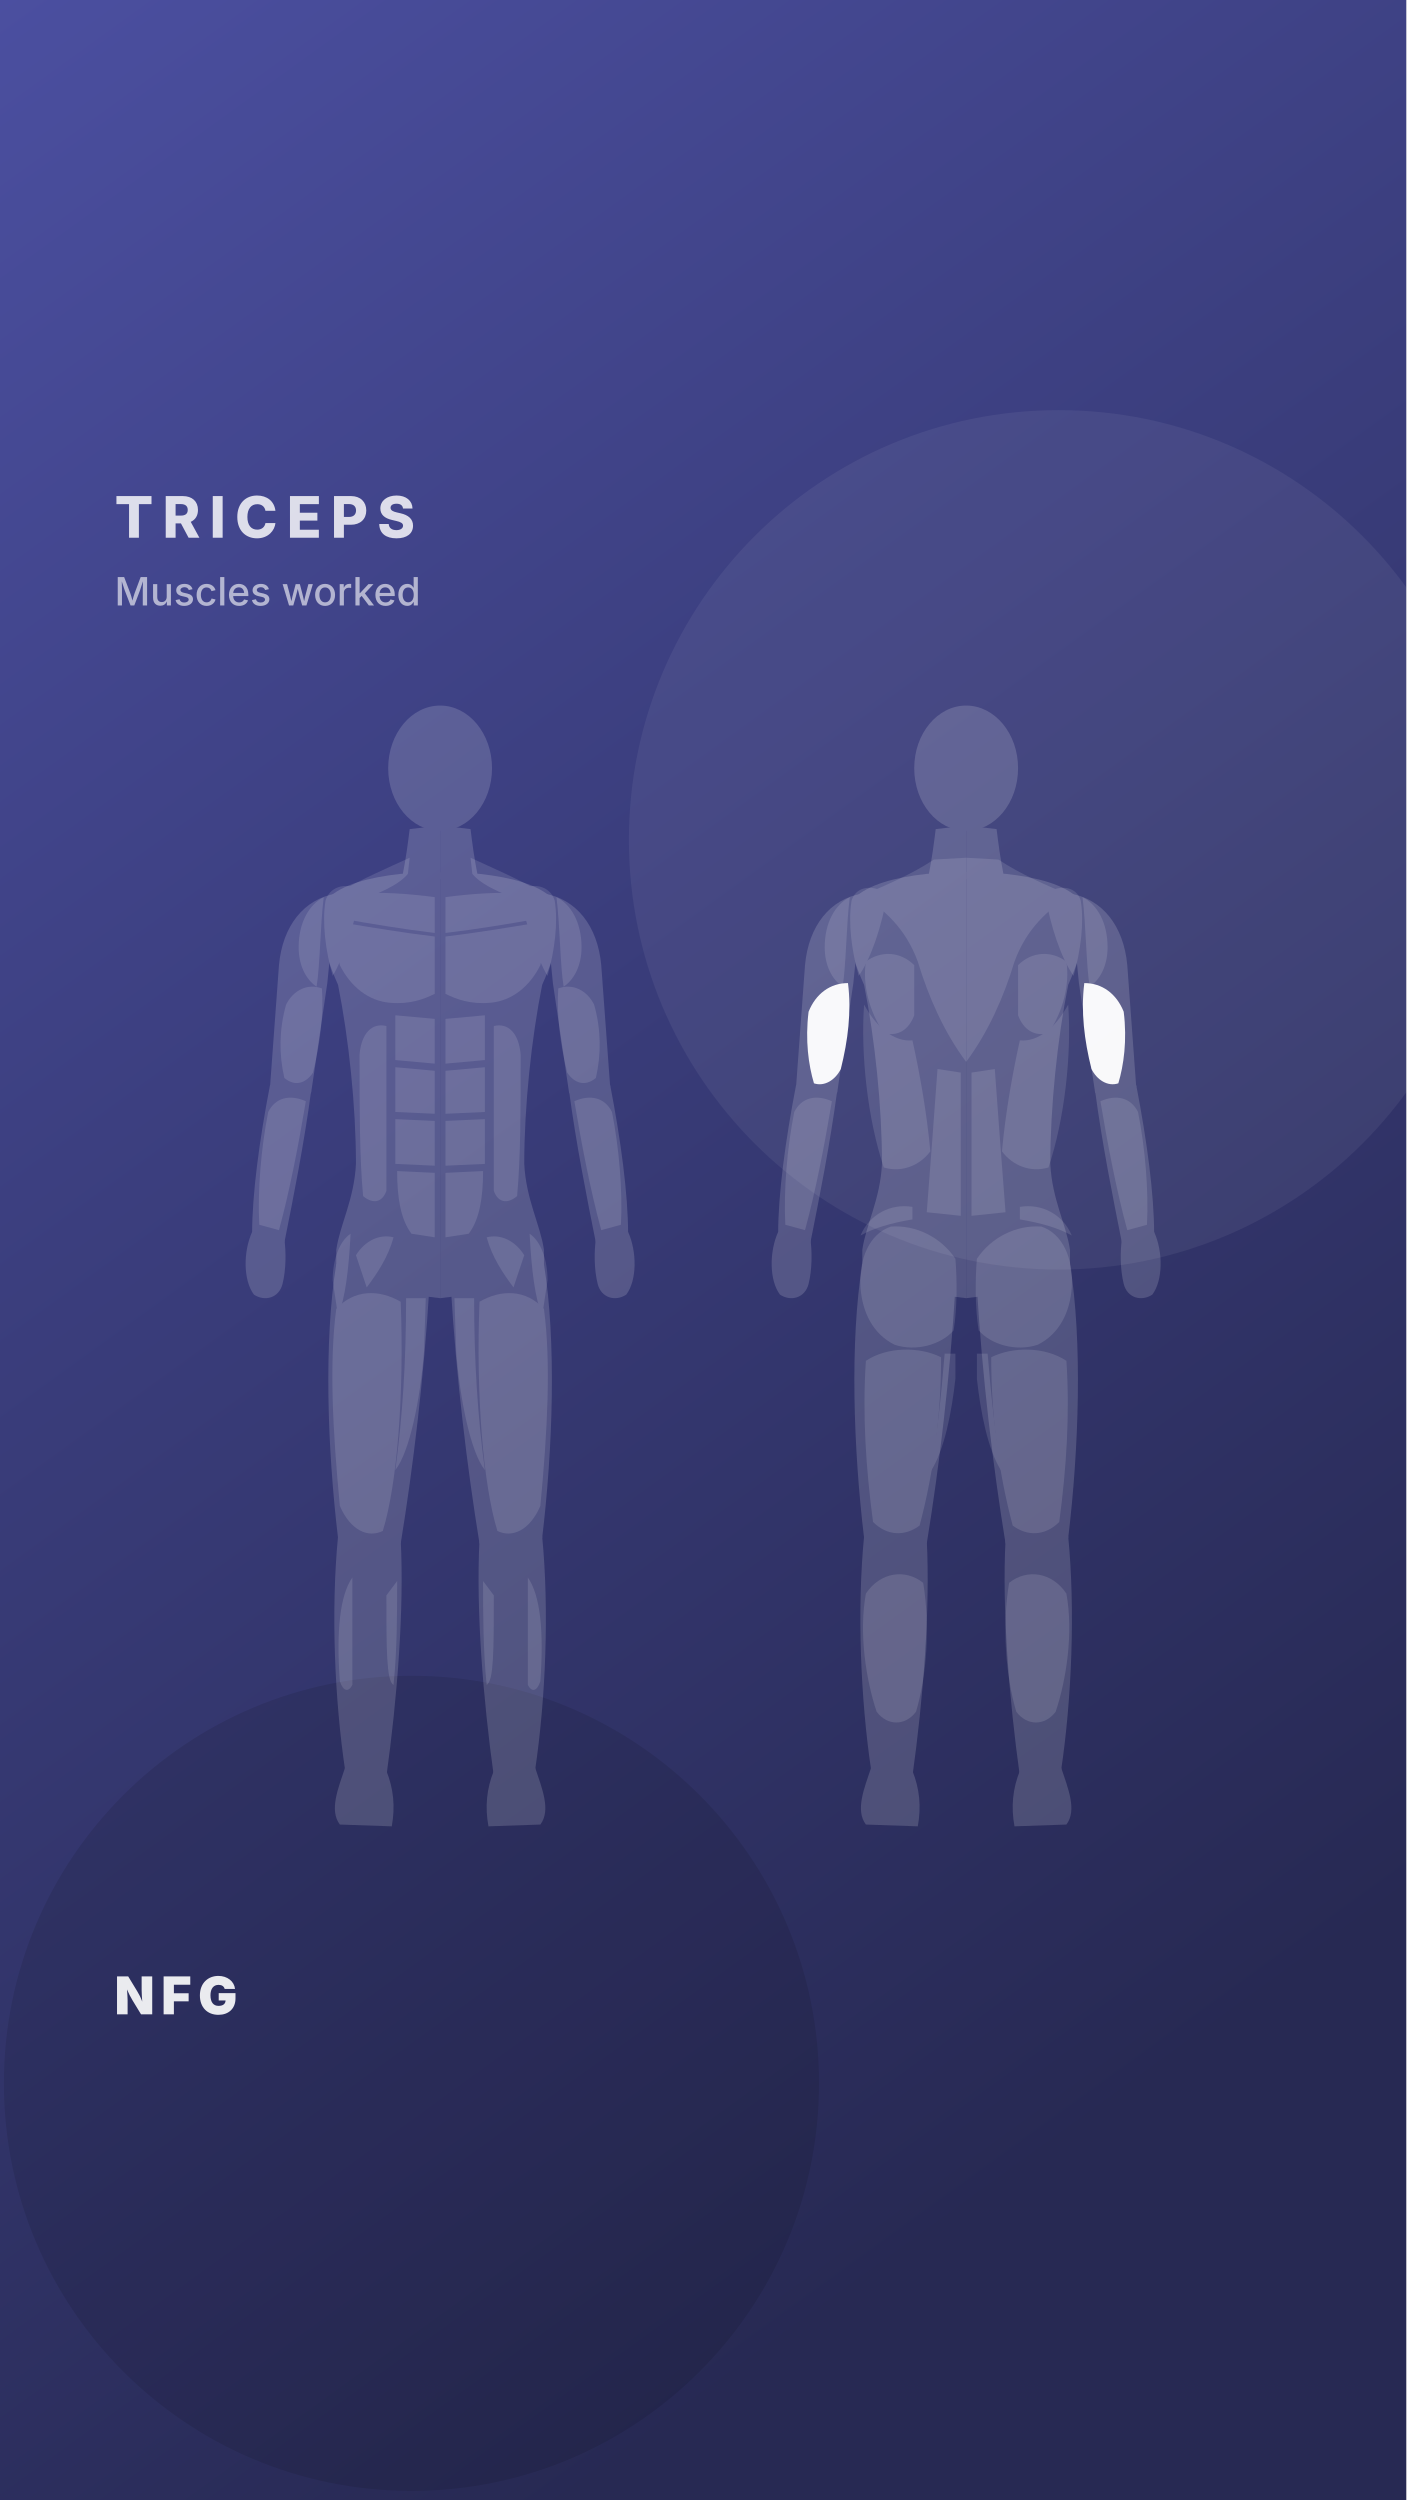
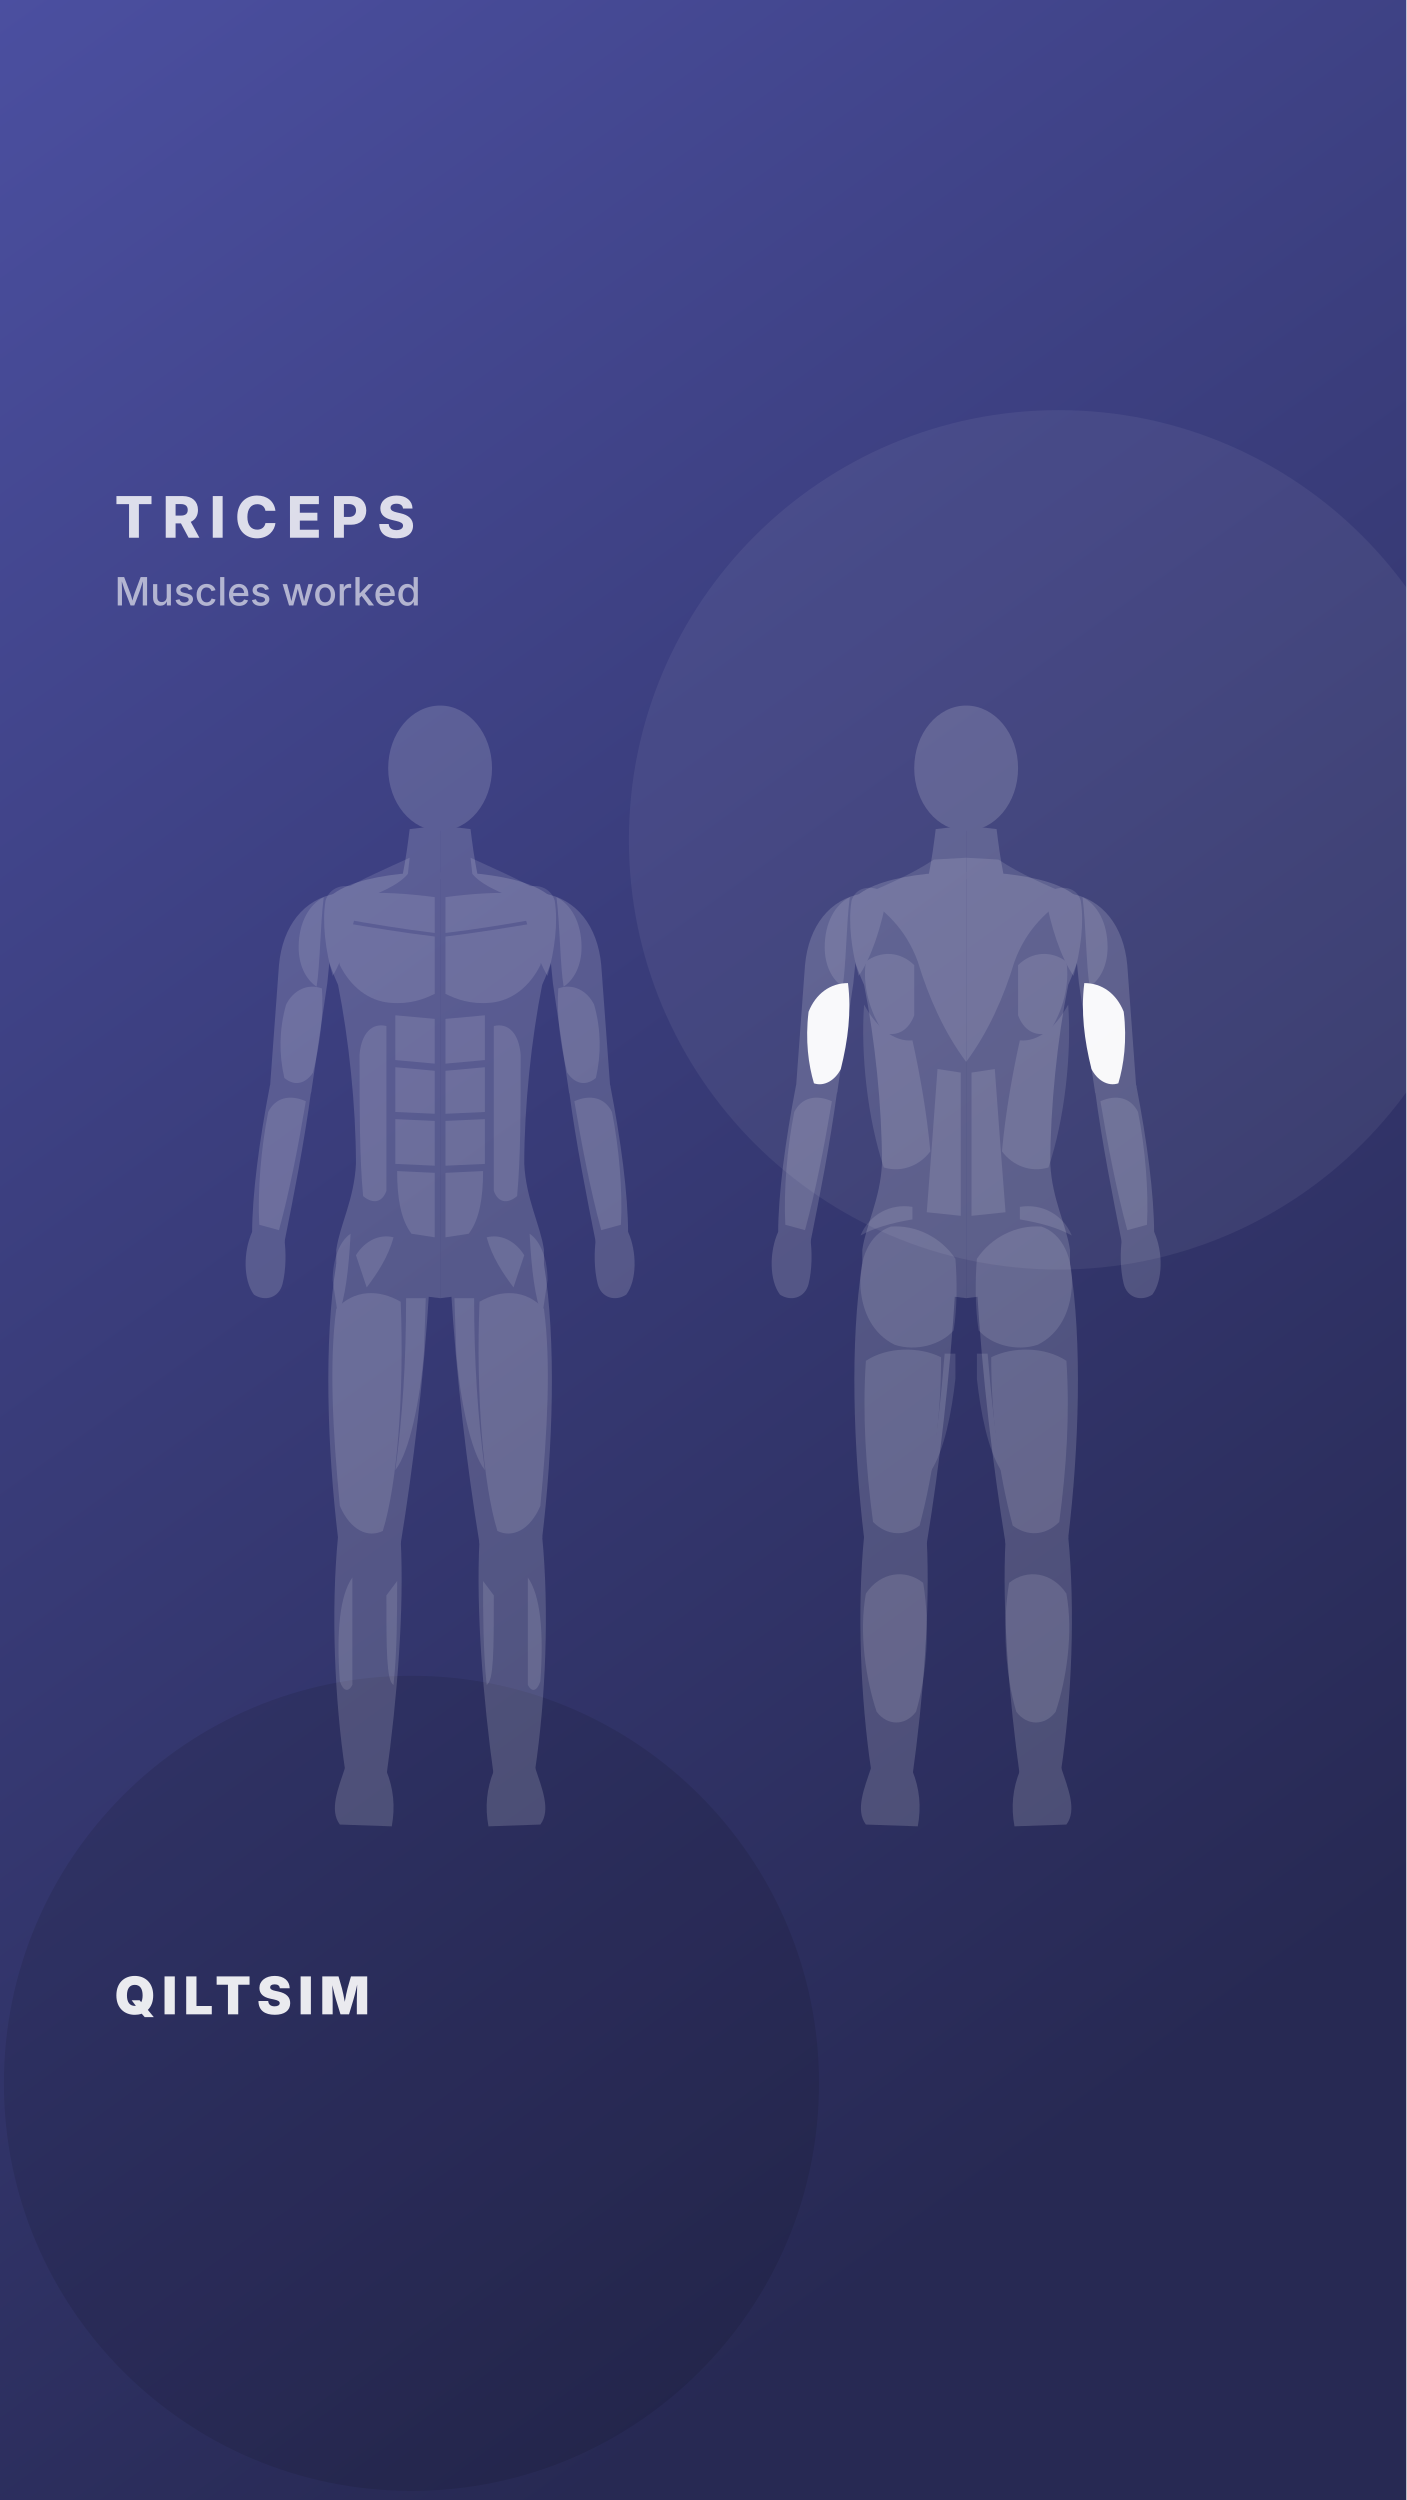
<svg xmlns="http://www.w3.org/2000/svg" viewBox="0 0 1080 1920" width="1080" height="1920" role="img" aria-label="Overhead Dumbbell Extension: muscles worked">
  <defs>
    <linearGradient id="bg" x1="0" y1="0" x2="0.4" y2="1">
      <stop offset="0" stop-color="#4B4FA0" />
      <stop offset="1" stop-color="#272953" />
    </linearGradient>
  </defs>
  <rect width="1080" height="1920" fill="url(#bg)" />
  <circle cx="813" cy="645" r="330" fill="#FFFFFF" fill-opacity="0.06" />
  <circle cx="316" cy="1600" r="313" fill="#000000" fill-opacity="0.10" />
  <g transform="translate(338.0,535.0) scale(1.375)">
    <g opacity="0.16">
      <ellipse cx="0" cy="40" rx="29" ry="35" fill="#FFFFFF" />
      <path d="M0,72 L17,74 C18,82 19,90 21,100 L0,102 Z" fill="#FFFFFF" />
      <path d="M0,72 L17,74 C18,82 19,90 21,100 L0,102 Z" fill="#FFFFFF" transform="scale(-1,1)" />
      <path d="M0,98 L22,99 C40,101 55,105 63,113 C70,121 66,141 57,161 C51,191 47,229 47,261 C48,281 56,295 58,309 L58,322 C40,330 18,334 0,336 Z" fill="#FFFFFF" />
      <path d="M0,98 L22,99 C40,101 55,105 63,113 C70,121 66,141 57,161 C51,191 47,229 47,261 C48,281 56,295 58,309 L58,322 C40,330 18,334 0,336 Z" fill="#FFFFFF" transform="scale(-1,1)" />
      <path d="M58,110 C76,113 88,128 90,150 L95,218 C91,227 77,229 72,221 L63,160 Z" fill="#FFFFFF" />
      <path d="M58,110 C76,113 88,128 90,150 L95,218 C91,227 77,229 72,221 L63,160 Z" fill="#FFFFFF" transform="scale(-1,1)" />
      <path d="M72,220 L95,217 C101,248 105,278 105,300 L87,305 C82,280 76,250 72,220 Z" fill="#FFFFFF" />
      <path d="M72,220 L95,217 C101,248 105,278 105,300 L87,305 C82,280 76,250 72,220 Z" fill="#FFFFFF" transform="scale(-1,1)" />
      <path d="M87,303 L105,299 C110,310 110,326 104,334 C98,338 90,336 88,328 C86,320 86,310 87,303 Z" fill="#FFFFFF" />
      <path d="M87,303 L105,299 C110,310 110,326 104,334 C98,338 90,336 88,328 C86,320 86,310 87,303 Z" fill="#FFFFFF" transform="scale(-1,1)" />
      <path d="M6,330 L58,317 C65,360 63,420 57,470 L22,473 C15,430 9,380 6,330 Z" fill="#FFFFFF" />
      <path d="M6,330 L58,317 C65,360 63,420 57,470 L22,473 C15,430 9,380 6,330 Z" fill="#FFFFFF" transform="scale(-1,1)" />
      <path d="M22,471 L57,469 C61,510 59,560 53,600 L30,603 C24,560 20,510 22,471 Z" fill="#FFFFFF" />
      <path d="M22,471 L57,469 C61,510 59,560 53,600 L30,603 C24,560 20,510 22,471 Z" fill="#FFFFFF" transform="scale(-1,1)" />
      <path d="M30,600 L53,598 C57,610 62,622 56,630 L27,631 C25,620 26,610 30,600 Z" fill="#FFFFFF" />
      <path d="M30,600 L53,598 C57,610 62,622 56,630 L27,631 C25,620 26,610 30,600 Z" fill="#FFFFFF" transform="scale(-1,1)" />
    </g>
    <g opacity="0.12">
      <path d="M17,90 C30,96 44,102 56,109 L40,112 C30,108 22,104 18,99 Z" fill="#FFFFFF" />
      <path d="M17,90 C30,96 44,102 56,109 L40,112 C30,108 22,104 18,99 Z" fill="#FFFFFF" transform="scale(-1,1)" />
      <path d="M44,108 C54,103 62,107 64,114 C66,126 64,142 60,156 C54,146 48,128 44,108 Z" fill="#FFFFFF" />
      <path d="M44,108 C54,103 62,107 64,114 C66,126 64,142 60,156 C54,146 48,128 44,108 Z" fill="#FFFFFF" transform="scale(-1,1)" />
      <path d="M65,112 C73,116 79,126 79,140 C79,150 75,158 69,162 C67,150 67,128 65,112 Z" fill="#FFFFFF" />
      <path d="M65,112 C73,116 79,126 79,140 C79,150 75,158 69,162 C67,150 67,128 65,112 Z" fill="#FFFFFF" transform="scale(-1,1)" />
      <path d="M3,134 C20,132 38,129 56,126 C58,134 58,142 56,150 C50,162 40,170 28,171 C17,172 9,169 3,166 Z" fill="#FFFFFF" />
      <path d="M3,134 C20,132 38,129 56,126 C58,134 58,142 56,150 C50,162 40,170 28,171 C17,172 9,169 3,166 Z" fill="#FFFFFF" transform="scale(-1,1)" />
      <path d="M3,112 C18,110 34,109 46,110 C51,114 54,119 55,124 C38,127 20,130 3,132 Z" fill="#FFFFFF" />
      <path d="M3,112 C18,110 34,109 46,110 C51,114 54,119 55,124 C38,127 20,130 3,132 Z" fill="#FFFFFF" transform="scale(-1,1)" />
      <path d="M66,163 C74,160 82,164 86,172 C90,186 90,200 87,213 C81,218 75,216 71,210 C67,194 65,177 66,163 Z" fill="#FFFFFF" />
      <path d="M66,163 C74,160 82,164 86,172 C90,186 90,200 87,213 C81,218 75,216 71,210 C67,194 65,177 66,163 Z" fill="#FFFFFF" transform="scale(-1,1)" />
      <path d="M75,226 C84,222 92,224 96,232 C100,252 102,276 101,295 L90,298 C84,276 79,250 75,226 Z" fill="#FFFFFF" />
      <path d="M75,226 C84,222 92,224 96,232 C100,252 102,276 101,295 L90,298 C84,276 79,250 75,226 Z" fill="#FFFFFF" transform="scale(-1,1)" />
      <path d="M3,180 L25,178 L25,203 L3,205 Z" fill="#FFFFFF" />
      <path d="M3,180 L25,178 L25,203 L3,205 Z" fill="#FFFFFF" transform="scale(-1,1)" />
      <path d="M3,209 L25,207 L25,232 L3,233 Z" fill="#FFFFFF" />
      <path d="M3,209 L25,207 L25,232 L3,233 Z" fill="#FFFFFF" transform="scale(-1,1)" />
      <path d="M3,237 L25,236 L25,261 L3,262 Z" fill="#FFFFFF" />
      <path d="M3,237 L25,236 L25,261 L3,262 Z" fill="#FFFFFF" transform="scale(-1,1)" />
      <path d="M3,266 L24,265 C24,280 22,292 16,300 L3,302 Z" fill="#FFFFFF" />
      <path d="M3,266 L24,265 C24,280 22,292 16,300 L3,302 Z" fill="#FFFFFF" transform="scale(-1,1)" />
      <path d="M30,184 C38,182 44,188 45,200 C45,230 45,258 43,279 C37,284 32,282 30,276 C30,246 30,214 30,184 Z" fill="#FFFFFF" />
      <path d="M30,184 C38,182 44,188 45,200 C45,230 45,258 43,279 C37,284 32,282 30,276 C30,246 30,214 30,184 Z" fill="#FFFFFF" transform="scale(-1,1)" />
      <path d="M26,302 C34,300 42,304 47,312 L41,330 C35,322 29,313 26,302 Z" fill="#FFFFFF" />
      <path d="M26,302 C34,300 42,304 47,312 L41,330 C35,322 29,313 26,302 Z" fill="#FFFFFF" transform="scale(-1,1)" />
      <path d="M50,300 C56,304 60,314 60,326 L57,346 C53,336 51,320 50,300 Z" fill="#FFFFFF" />
      <path d="M50,300 C56,304 60,314 60,326 L57,346 C53,336 51,320 50,300 Z" fill="#FFFFFF" transform="scale(-1,1)" />
      <path d="M22,338 C34,331 48,331 58,342 C62,372 60,410 56,452 C50,466 40,470 32,466 C24,440 20,390 22,338 Z" fill="#FFFFFF" />
      <path d="M22,338 C34,331 48,331 58,342 C62,372 60,410 56,452 C50,466 40,470 32,466 C24,440 20,390 22,338 Z" fill="#FFFFFF" transform="scale(-1,1)" />
      <path d="M8,336 L19,336 C19,372 21,402 25,432 C17,422 11,392 9,366 Z" fill="#FFFFFF" />
      <path d="M8,336 L19,336 C19,372 21,402 25,432 C17,422 11,392 9,366 Z" fill="#FFFFFF" transform="scale(-1,1)" />
      <path d="M49,492 C56,502 58,522 56,550 C54,556 51,556 49,552 C49,530 49,512 49,492 Z" fill="#FFFFFF" />
      <path d="M49,492 C56,502 58,522 56,550 C54,556 51,556 49,552 C49,530 49,512 49,492 Z" fill="#FFFFFF" transform="scale(-1,1)" />
      <path d="M24,494 C24,512 24,532 26,552 C30,550 30,532 30,502 Z" fill="#FFFFFF" />
      <path d="M24,494 C24,512 24,532 26,552 C30,550 30,532 30,502 Z" fill="#FFFFFF" transform="scale(-1,1)" />
    </g>
  </g>
  <g transform="translate(742.0,535.0) scale(1.375)">
    <g opacity="0.16">
      <ellipse cx="0" cy="40" rx="29" ry="35" fill="#FFFFFF" />
      <path d="M0,72 L17,74 C18,82 19,90 21,100 L0,102 Z" fill="#FFFFFF" />
      <path d="M0,72 L17,74 C18,82 19,90 21,100 L0,102 Z" fill="#FFFFFF" transform="scale(-1,1)" />
      <path d="M0,98 L22,99 C40,101 55,105 63,113 C70,121 66,141 57,161 C51,191 47,229 47,261 C48,281 56,295 58,309 L58,322 C40,330 18,334 0,336 Z" fill="#FFFFFF" />
      <path d="M0,98 L22,99 C40,101 55,105 63,113 C70,121 66,141 57,161 C51,191 47,229 47,261 C48,281 56,295 58,309 L58,322 C40,330 18,334 0,336 Z" fill="#FFFFFF" transform="scale(-1,1)" />
      <path d="M58,110 C76,113 88,128 90,150 L95,218 C91,227 77,229 72,221 L63,160 Z" fill="#FFFFFF" />
      <path d="M58,110 C76,113 88,128 90,150 L95,218 C91,227 77,229 72,221 L63,160 Z" fill="#FFFFFF" transform="scale(-1,1)" />
      <path d="M72,220 L95,217 C101,248 105,278 105,300 L87,305 C82,280 76,250 72,220 Z" fill="#FFFFFF" />
      <path d="M72,220 L95,217 C101,248 105,278 105,300 L87,305 C82,280 76,250 72,220 Z" fill="#FFFFFF" transform="scale(-1,1)" />
      <path d="M87,303 L105,299 C110,310 110,326 104,334 C98,338 90,336 88,328 C86,320 86,310 87,303 Z" fill="#FFFFFF" />
      <path d="M87,303 L105,299 C110,310 110,326 104,334 C98,338 90,336 88,328 C86,320 86,310 87,303 Z" fill="#FFFFFF" transform="scale(-1,1)" />
      <path d="M6,330 L58,317 C65,360 63,420 57,470 L22,473 C15,430 9,380 6,330 Z" fill="#FFFFFF" />
      <path d="M6,330 L58,317 C65,360 63,420 57,470 L22,473 C15,430 9,380 6,330 Z" fill="#FFFFFF" transform="scale(-1,1)" />
      <path d="M22,471 L57,469 C61,510 59,560 53,600 L30,603 C24,560 20,510 22,471 Z" fill="#FFFFFF" />
      <path d="M22,471 L57,469 C61,510 59,560 53,600 L30,603 C24,560 20,510 22,471 Z" fill="#FFFFFF" transform="scale(-1,1)" />
      <path d="M30,600 L53,598 C57,610 62,622 56,630 L27,631 C25,620 26,610 30,600 Z" fill="#FFFFFF" />
      <path d="M30,600 L53,598 C57,610 62,622 56,630 L27,631 C25,620 26,610 30,600 Z" fill="#FFFFFF" transform="scale(-1,1)" />
    </g>
    <g opacity="0.12">
      <path d="M0,90 L18,91 C30,99 44,105 58,111 C46,119 34,129 27,148 C21,168 12,188 0,204 Z" fill="#FFFFFF" />
      <path d="M0,90 L18,91 C30,99 44,105 58,111 C46,119 34,129 27,148 C21,168 12,188 0,204 Z" fill="#FFFFFF" transform="scale(-1,1)" />
      <path d="M44,110 C54,104 62,107 64,114 C66,126 64,142 60,156 C53,146 47,128 44,110 Z" fill="#FFFFFF" />
      <path d="M44,110 C54,104 62,107 64,114 C66,126 64,142 60,156 C53,146 47,128 44,110 Z" fill="#FFFFFF" transform="scale(-1,1)" />
      <path d="M65,112 C73,116 79,126 79,140 C79,150 75,158 69,162 C67,150 67,128 65,112 Z" fill="#FFFFFF" />
      <path d="M65,112 C73,116 79,126 79,140 C79,150 75,158 69,162 C67,150 67,128 65,112 Z" fill="#FFFFFF" transform="scale(-1,1)" />
      <path d="M29,150 C37,142 48,142 56,148 C58,161 54,176 46,188 C38,190 32,186 29,178 Z" fill="#FFFFFF" />
      <path d="M29,150 C37,142 48,142 56,148 C58,161 54,176 46,188 C38,190 32,186 29,178 Z" fill="#FFFFFF" transform="scale(-1,1)" />
      <path d="M30,192 C40,193 50,185 57,172 C59,200 55,236 46,263 C36,266 26,262 20,254 C22,232 26,210 30,192 Z" fill="#FFFFFF" />
      <path d="M30,192 C40,193 50,185 57,172 C59,200 55,236 46,263 C36,266 26,262 20,254 C22,232 26,210 30,192 Z" fill="#FFFFFF" transform="scale(-1,1)" />
      <path d="M3,210 L16,208 C18,236 20,262 22,288 L3,290 Z" fill="#FFFFFF" />
      <path d="M3,210 L16,208 C18,236 20,262 22,288 L3,290 Z" fill="#FFFFFF" transform="scale(-1,1)" />
      <path d="M75,226 C84,222 92,224 96,232 C100,252 102,276 101,295 L90,298 C84,276 79,250 75,226 Z" fill="#FFFFFF" />
      <path d="M75,226 C84,222 92,224 96,232 C100,252 102,276 101,295 L90,298 C84,276 79,250 75,226 Z" fill="#FFFFFF" transform="scale(-1,1)" />
      <path d="M30,285 C42,283 54,289 59,301 C52,297 42,294 30,292 Z" fill="#FFFFFF" />
      <path d="M30,285 C42,283 54,289 59,301 C52,297 42,294 30,292 Z" fill="#FFFFFF" transform="scale(-1,1)" />
      <path d="M6,314 C14,302 28,295 42,296 C54,300 60,314 59,330 C58,344 52,356 40,362 C28,366 14,362 7,354 C5,342 5,326 6,314 Z" fill="#FFFFFF" />
      <path d="M6,314 C14,302 28,295 42,296 C54,300 60,314 59,330 C58,344 52,356 40,362 C28,366 14,362 7,354 C5,342 5,326 6,314 Z" fill="#FFFFFF" transform="scale(-1,1)" />
      <path d="M14,369 C26,363 44,363 56,371 C58,401 56,431 52,461 C44,469 34,469 26,463 C18,433 14,401 14,369 Z" fill="#FFFFFF" />
      <path d="M14,369 C26,363 44,363 56,371 C58,401 56,431 52,461 C44,469 34,469 26,463 C18,433 14,401 14,369 Z" fill="#FFFFFF" transform="scale(-1,1)" />
      <path d="M6,367 L12,367 C14,391 16,411 20,433 C12,421 8,399 6,381 Z" fill="#FFFFFF" />
      <path d="M6,367 L12,367 C14,391 16,411 20,433 C12,421 8,399 6,381 Z" fill="#FFFFFF" transform="scale(-1,1)" />
      <path d="M24,495 C34,487 48,489 56,501 C60,523 56,549 50,567 C44,575 34,575 28,567 C22,547 20,519 24,495 Z" fill="#FFFFFF" />
      <path d="M24,495 C34,487 48,489 56,501 C60,523 56,549 50,567 C44,575 34,575 28,567 C22,547 20,519 24,495 Z" fill="#FFFFFF" transform="scale(-1,1)" />
    </g>
    <g opacity="0.96">
      <path d="M66,160 C76,160 84,166 88,176 C90,192 88,206 85,216 C79,218 73,214 70,208 C66,192 64,176 66,160 Z" fill="#FFFFFF" />
      <path d="M66,160 C76,160 84,166 88,176 C90,192 88,206 85,216 C79,218 73,214 70,208 C66,192 64,176 66,160 Z" fill="#FFFFFF" transform="scale(-1,1)" />
    </g>
  </g>
  <text x="88" y="413" fill="#FFFFFF" fill-opacity="0.82" font-family="Inter, 'Helvetica Neue', Helvetica, Arial, sans-serif" font-size="44" font-weight="800" letter-spacing="7">TRICEPS</text>
  <text x="88" y="465" fill="#FFFFFF" fill-opacity="0.6" font-family="Inter, 'Helvetica Neue', Helvetica, Arial, sans-serif" font-size="30" font-weight="500">Muscles worked</text>
-   <text x="88" y="1547" fill="#FFFFFF" fill-opacity="0.9" font-family="Inter, 'Helvetica Neue', Helvetica, Arial, sans-serif" font-size="40" font-weight="900" letter-spacing="5">NFG</text>
+   <text x="88" y="1547" fill="#FFFFFF" fill-opacity="0.9" font-family="Inter, 'Helvetica Neue', Helvetica, Arial, sans-serif" font-size="40" font-weight="900" letter-spacing="5">QILTSIM</text>
</svg>
